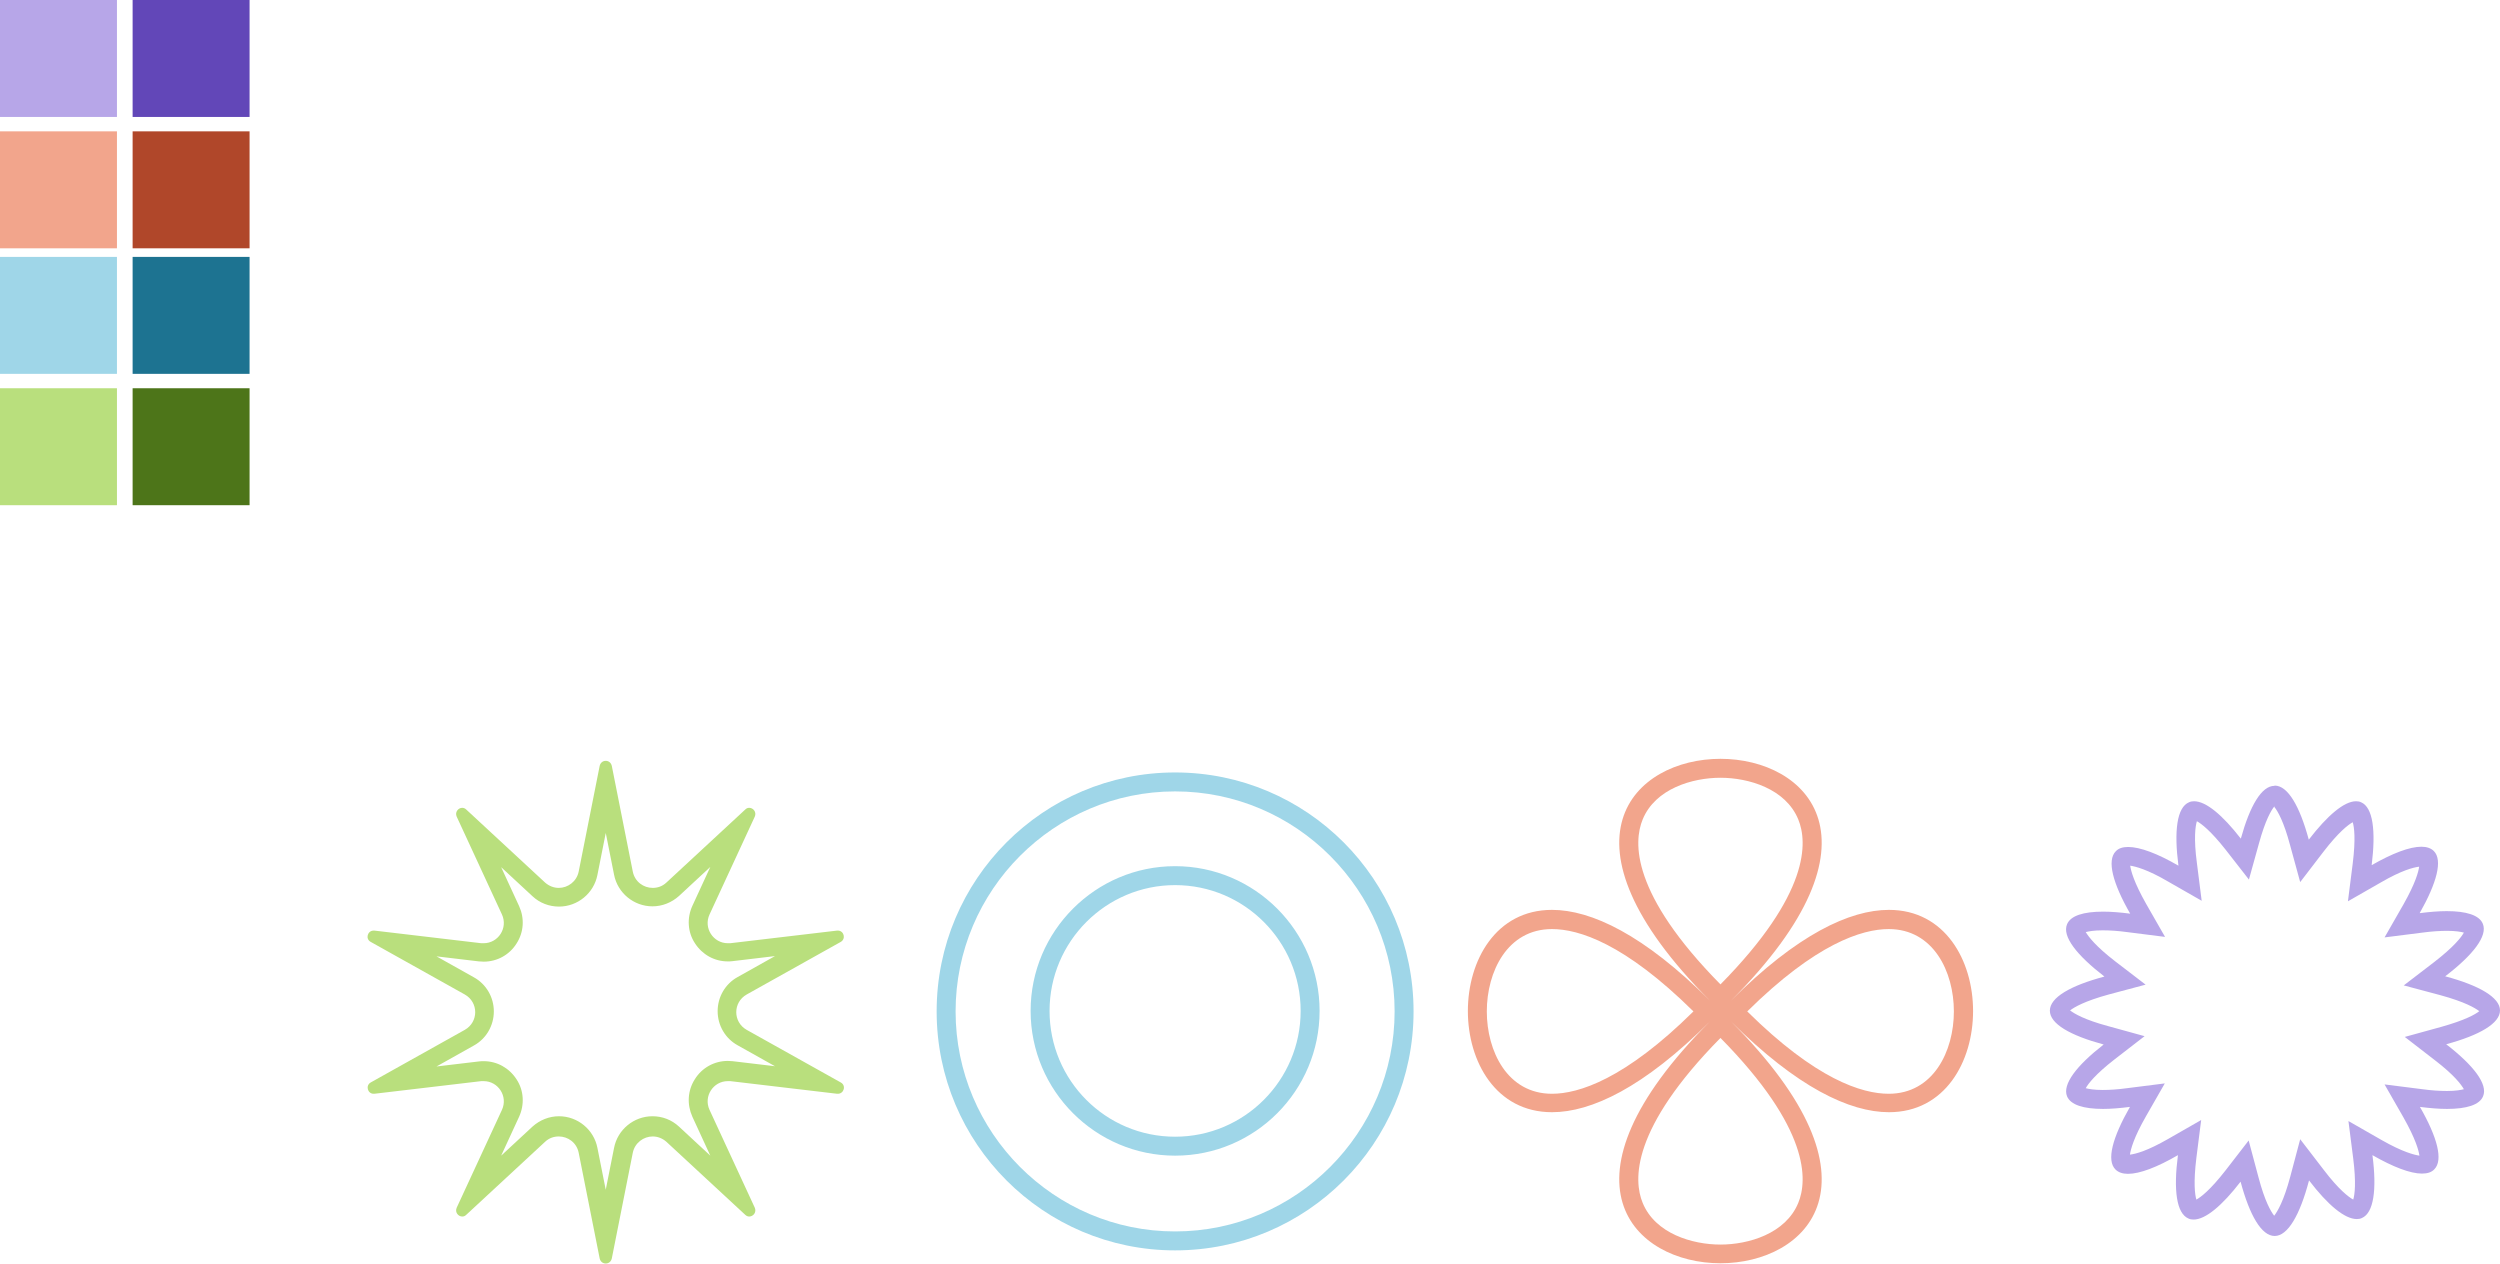
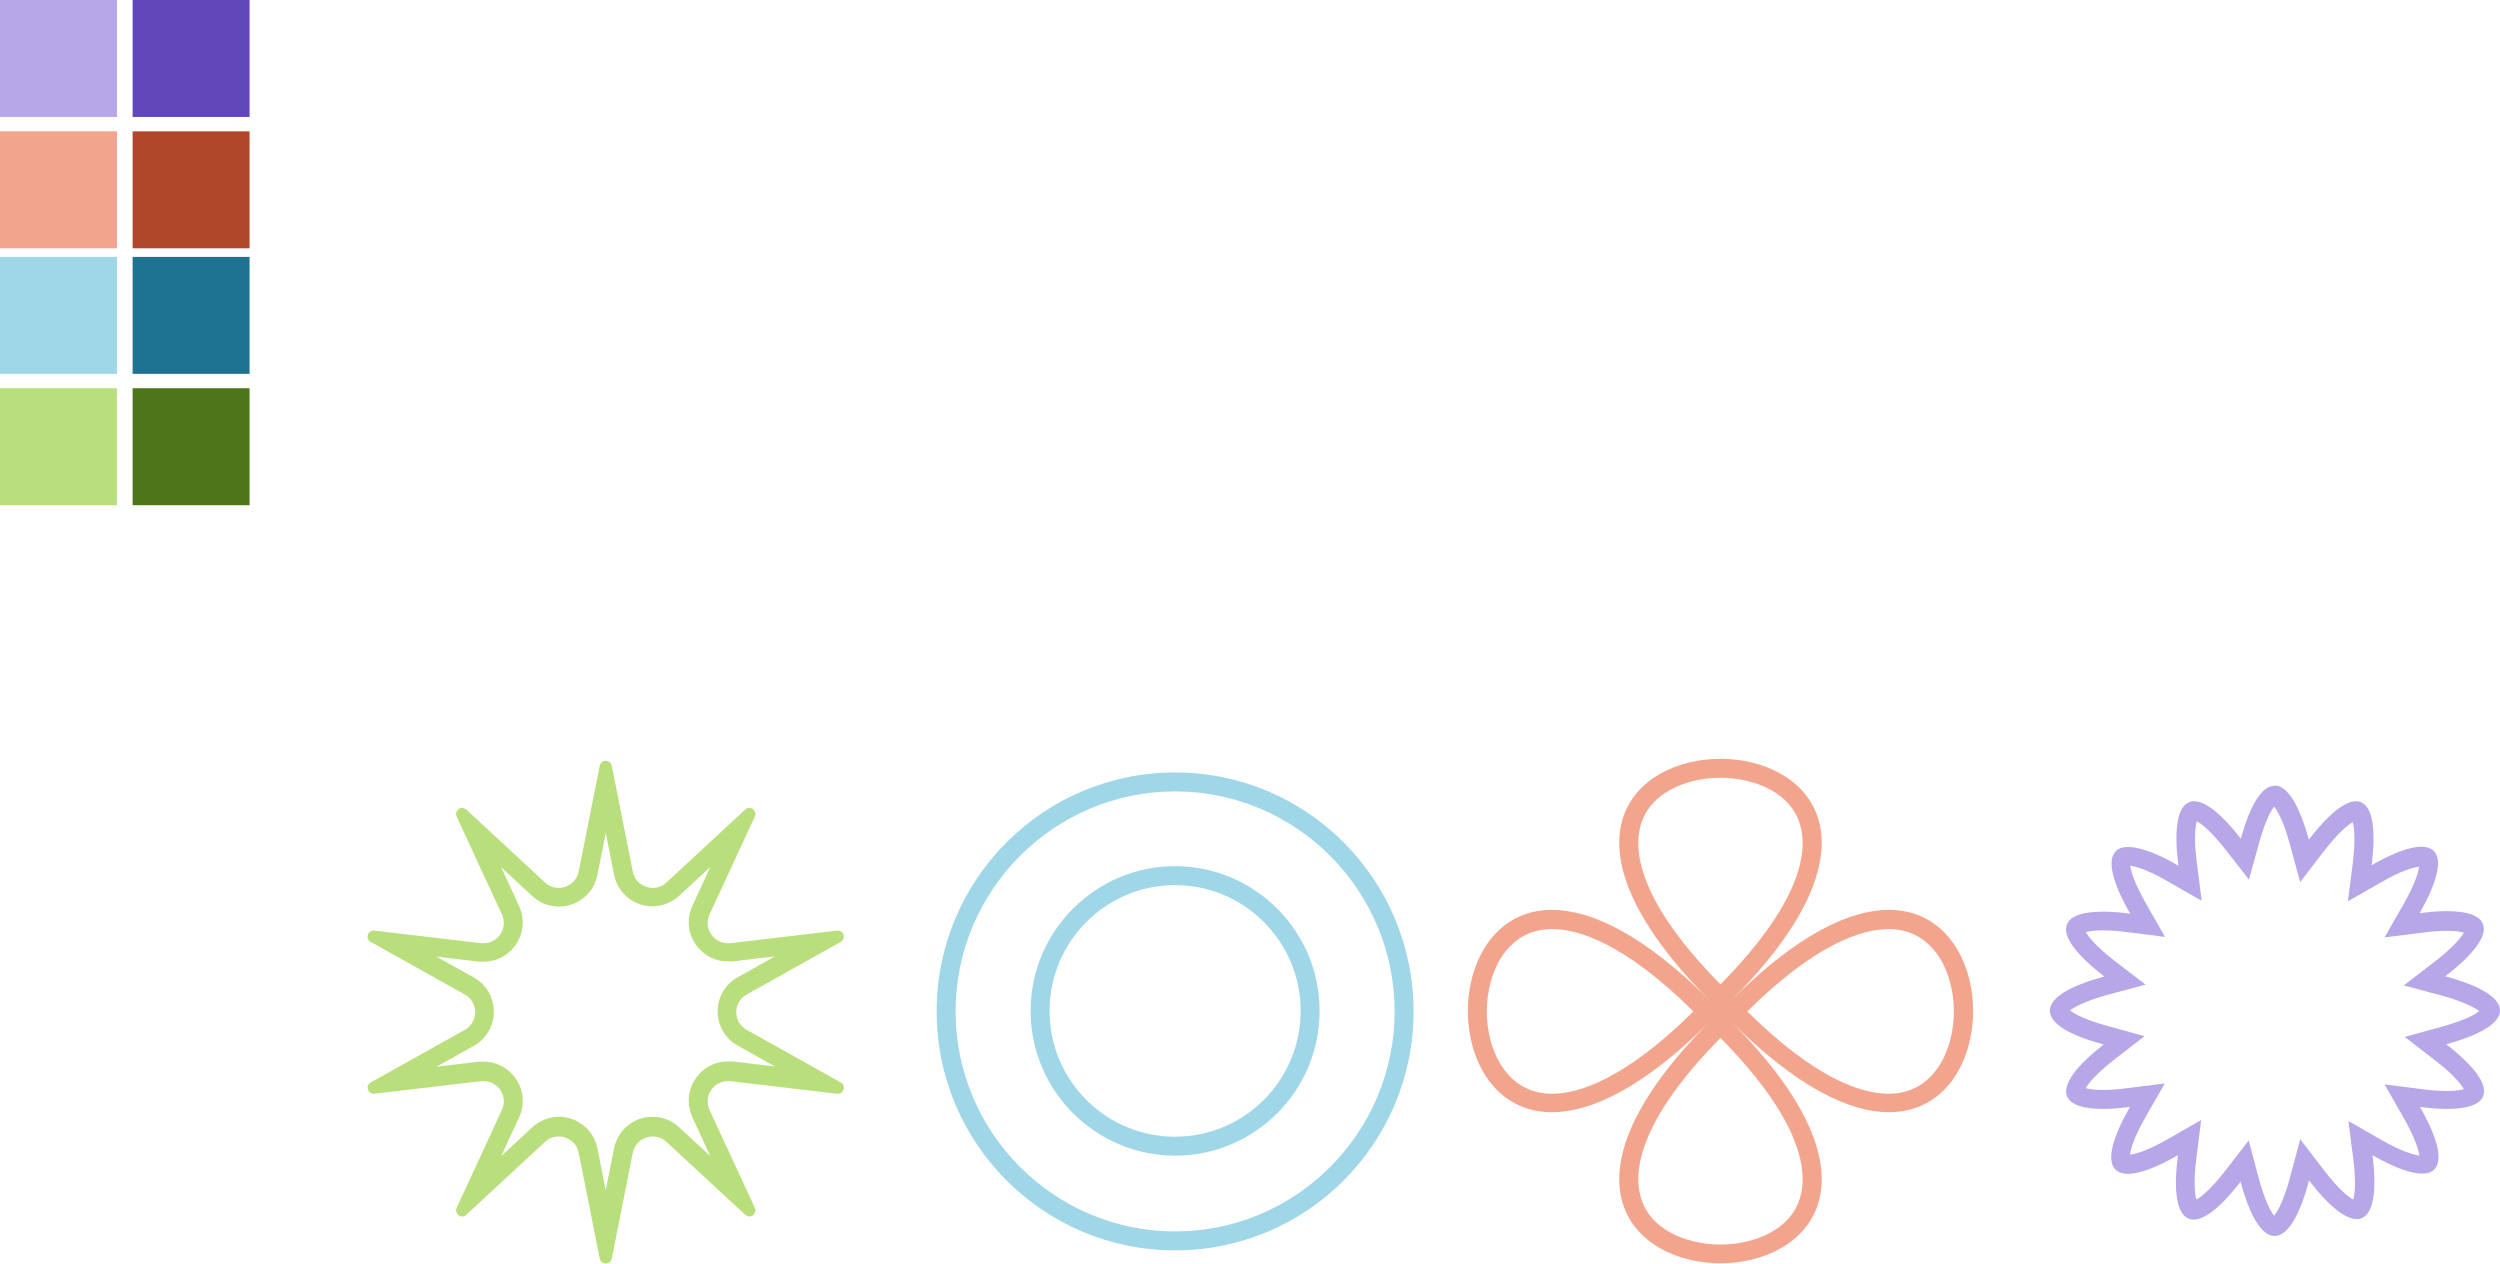
<svg xmlns="http://www.w3.org/2000/svg" id="Layer_1" version="1.1" viewBox="0 0 98.97 50.02">
  <defs>
    <style>
      .st0 {
        fill: #b9df7d;
      }

      .st1 {
        fill: #b7a6e8;
      }

      .st2 {
        fill: #6247b8;
      }

      .st3 {
        fill: #9fd6e8;
      }

      .st4 {
        fill: #f2a58c;
      }

      .st5 {
        fill: #4d7519;
      }

      .st6 {
        fill: #1d7391;
      }

      .st7 {
        fill: #b0472a;
      }
    </style>
  </defs>
  <rect class="st2" x="5.25" width="4.63" height="4.63" />
  <rect class="st7" x="5.25" y="5.2" width="4.63" height="4.63" />
  <rect class="st6" x="5.25" y="10.17" width="4.63" height="4.63" />
  <rect class="st5" x="5.25" y="15.37" width="4.63" height="4.63" />
  <rect class="st1" width="4.63" height="4.63" />
  <rect class="st4" y="5.2" width="4.63" height="4.63" />
  <rect class="st3" y="10.17" width="4.63" height="4.63" />
  <rect class="st0" y="15.37" width="4.63" height="4.63" />
-   <path class="st1" d="M90.04,31.95c.13.16.37.57.62,1.51l.4,1.46.92-1.2c.6-.78.98-1.07,1.16-1.17.06.2.12.66,0,1.63l-.19,1.5,1.31-.75c.81-.47,1.27-.59,1.51-.62-.03.21-.15.66-.62,1.49l-.75,1.31,1.5-.19c.37-.05.7-.07.98-.07.34,0,.55.04.66.07-.1.18-.39.56-1.18,1.17l-1.2.92,1.46.39c.95.26,1.36.5,1.53.63-.16.13-.57.36-1.5.62l-1.45.4,1.19.92c.77.59,1.05.97,1.15,1.15-.12.03-.32.07-.67.07-.28,0-.61-.02-.97-.07l-1.5-.19.75,1.31c.48.85.6,1.3.63,1.51-.2-.03-.66-.14-1.5-.62l-1.31-.75.19,1.49c.12.96.06,1.42,0,1.62-.18-.1-.57-.39-1.17-1.18l-.93-1.21-.39,1.47c-.26.98-.51,1.39-.64,1.56-.13-.17-.37-.57-.62-1.52l-.39-1.46-.92,1.19c-.6.77-.97,1.05-1.15,1.15-.06-.2-.12-.67,0-1.65l.19-1.5-1.31.75c-.82.47-1.27.59-1.51.62.03-.21.15-.67.63-1.51l.75-1.31-1.5.19c-.36.05-.69.07-.96.07-.34,0-.55-.04-.67-.07.1-.18.38-.55,1.14-1.14l1.19-.92-1.45-.4c-.93-.25-1.33-.49-1.5-.62.17-.13.58-.37,1.53-.63l1.46-.39-1.2-.92c-.78-.6-1.06-.98-1.17-1.16.12-.03.32-.07.67-.07.28,0,.61.02.97.07l1.5.19-.75-1.31c-.48-.85-.6-1.3-.63-1.51.2.03.67.14,1.52.64l1.31.75-.19-1.5c-.13-.98-.06-1.45,0-1.65.18.1.55.38,1.14,1.13l.92,1.18.4-1.44c.25-.91.48-1.3.61-1.46M90.04,31.11c-.51,0-.97.79-1.33,2.09-.73-.94-1.38-1.48-1.85-1.48-.07,0-.14.01-.2.04-.48.2-.6,1.13-.42,2.51-.83-.48-1.52-.74-1.99-.74-.21,0-.38.05-.49.17-.36.36-.12,1.27.57,2.47-.39-.05-.75-.08-1.07-.08-.78,0-1.29.16-1.43.5-.2.48.38,1.22,1.48,2.07-1.35.36-2.16.83-2.16,1.35s.8.98,2.13,1.34c-1.08.84-1.64,1.58-1.45,2.05.14.34.65.5,1.43.5.31,0,.67-.03,1.06-.08-.69,1.21-.94,2.12-.57,2.48.11.11.28.17.49.17.47,0,1.15-.26,1.98-.74-.18,1.38-.06,2.31.42,2.51.06.03.13.04.2.04.47,0,1.13-.55,1.86-1.5.36,1.34.83,2.15,1.35,2.15s1-.83,1.36-2.2c.74.97,1.41,1.53,1.89,1.53.07,0,.14-.01.2-.04.47-.2.6-1.12.42-2.49.82.47,1.5.73,1.96.73.21,0,.38-.05.49-.17.36-.36.12-1.27-.57-2.47.39.05.75.08,1.07.08.78,0,1.29-.16,1.43-.5.2-.47-.37-1.22-1.46-2.06,1.33-.36,2.13-.83,2.13-1.34s-.82-.99-2.17-1.35c1.11-.85,1.69-1.6,1.49-2.08-.14-.34-.65-.5-1.43-.5-.32,0-.68.03-1.07.08.68-1.2.92-2.1.56-2.46-.11-.11-.28-.17-.49-.17-.47,0-1.15.26-1.97.73.17-1.37.05-2.29-.42-2.49-.06-.03-.13-.04-.2-.04-.47,0-1.13.56-1.87,1.52-.36-1.33-.83-2.14-1.35-2.14h0Z" />
-   <path class="st4" d="M68.11,30.79c1.11,0,2.58.43,3.08,1.65.37.9.46,2.94-3.08,6.53-3.54-3.59-3.45-5.63-3.08-6.53.5-1.22,1.97-1.65,3.08-1.65M74.77,36.78c1.77,0,2.58,1.69,2.58,3.26,0,1.57-.81,3.26-2.58,3.26-1.06,0-2.88-.57-5.6-3.26,2.72-2.69,4.55-3.26,5.6-3.26M61.44,36.78c1.06,0,2.88.57,5.6,3.26-2.72,2.69-4.55,3.26-5.6,3.26-1.77,0-2.58-1.69-2.58-3.26s.81-3.26,2.58-3.26M68.11,41.09c3.54,3.59,3.45,5.63,3.08,6.53-.5,1.22-1.97,1.65-3.08,1.65s-2.58-.43-3.08-1.65c-.37-.9-.46-2.94,3.08-6.53M68.11,30.04c-3.4,0-6.8,3.19-.41,9.58-2.62-2.62-4.71-3.6-6.26-3.6-4.44,0-4.44,8.01,0,8.01,1.55,0,3.63-.97,6.26-3.6-6.39,6.39-2.99,9.58.41,9.58s6.8-3.19.41-9.58c2.62,2.62,4.71,3.6,6.26,3.6,4.44,0,4.44-8.01,0-8.01-1.55,0-3.63.97-6.26,3.6,6.39-6.39,2.99-9.58-.41-9.58h0Z" />
+   <path class="st1" d="M90.04,31.95c.13.16.37.57.62,1.51l.4,1.46.92-1.2c.6-.78.98-1.07,1.16-1.17.06.2.12.66,0,1.63l-.19,1.5,1.31-.75c.81-.47,1.27-.59,1.51-.62-.03.21-.15.66-.62,1.49l-.75,1.31,1.5-.19c.37-.05.7-.07.98-.07.34,0,.55.04.66.07-.1.18-.39.56-1.18,1.17l-1.2.92,1.46.39c.95.26,1.36.5,1.53.63-.16.13-.57.36-1.5.62l-1.45.4,1.19.92c.77.59,1.05.97,1.15,1.15-.12.03-.32.07-.67.07-.28,0-.61-.02-.97-.07l-1.5-.19.75,1.31c.48.85.6,1.3.63,1.51-.2-.03-.66-.14-1.5-.62l-1.31-.75.19,1.49c.12.96.06,1.42,0,1.62-.18-.1-.57-.39-1.17-1.18l-.93-1.21-.39,1.47c-.26.98-.51,1.39-.64,1.56-.13-.17-.37-.57-.62-1.52l-.39-1.46-.92,1.19c-.6.77-.97,1.05-1.15,1.15-.06-.2-.12-.67,0-1.65l.19-1.5-1.31.75c-.82.47-1.27.59-1.51.62.03-.21.15-.67.63-1.51l.75-1.31-1.5.19c-.36.05-.69.07-.96.07-.34,0-.55-.04-.67-.07.1-.18.38-.55,1.14-1.14l1.19-.92-1.45-.4c-.93-.25-1.33-.49-1.5-.62.17-.13.58-.37,1.53-.63l1.46-.39-1.2-.92c-.78-.6-1.06-.98-1.17-1.16.12-.03.32-.07.67-.07.28,0,.61.02.97.07l1.5.19-.75-1.31c-.48-.85-.6-1.3-.63-1.51.2.03.67.14,1.52.64l1.31.75-.19-1.5c-.13-.98-.06-1.45,0-1.65.18.1.55.38,1.14,1.13l.92,1.18.4-1.44c.25-.91.48-1.3.61-1.46M90.04,31.11c-.51,0-.97.79-1.33,2.09-.73-.94-1.38-1.48-1.85-1.48-.07,0-.14.01-.2.04-.48.2-.6,1.13-.42,2.51-.83-.48-1.52-.74-1.99-.74-.21,0-.38.05-.49.17-.36.36-.12,1.27.57,2.47-.39-.05-.75-.08-1.07-.08-.78,0-1.29.16-1.43.5-.2.48.38,1.22,1.48,2.07-1.35.36-2.16.83-2.16,1.35s.8.98,2.13,1.34c-1.08.84-1.64,1.58-1.45,2.05.14.34.65.5,1.43.5.31,0,.67-.03,1.06-.08-.69,1.21-.94,2.12-.57,2.48.11.11.28.17.49.17.47,0,1.15-.26,1.98-.74-.18,1.38-.06,2.31.42,2.51.06.03.13.04.2.04.47,0,1.13-.55,1.86-1.5.36,1.34.83,2.15,1.35,2.15s1-.83,1.36-2.2c.74.97,1.41,1.53,1.89,1.53.07,0,.14,0,.2-.04.47-.2.6-1.12.42-2.49.82.47,1.5.73,1.96.73.21,0,.38-.05.49-.17.36-.36.12-1.27-.57-2.47.39.05.75.08,1.07.08.78,0,1.29-.16,1.43-.5.2-.47-.37-1.22-1.46-2.06,1.33-.36,2.13-.83,2.13-1.34s-.82-.99-2.17-1.35c1.11-.85,1.69-1.6,1.49-2.08-.14-.34-.65-.5-1.43-.5-.32,0-.68.03-1.07.08.68-1.2.92-2.1.56-2.46-.11-.11-.28-.17-.49-.17-.47,0-1.15.26-1.97.73.17-1.37.05-2.29-.42-2.49-.06-.03-.13-.04-.2-.04-.47,0-1.13.56-1.87,1.52-.36-1.33-.83-2.14-1.35-2.14h0Z" />
+   <path class="st4" d="M68.11,30.79c1.11,0,2.58.43,3.08,1.65.37.9.46,2.94-3.08,6.53-3.54-3.59-3.45-5.63-3.08-6.53.5-1.22,1.97-1.65,3.08-1.65M74.77,36.78c1.77,0,2.58,1.69,2.58,3.26s-.81,3.26-2.58,3.26c-1.06,0-2.88-.57-5.6-3.26,2.72-2.69,4.55-3.26,5.6-3.26M61.44,36.78c1.06,0,2.88.57,5.6,3.26-2.72,2.69-4.55,3.26-5.6,3.26-1.77,0-2.58-1.69-2.58-3.26s.81-3.26,2.58-3.26M68.11,41.09c3.54,3.59,3.45,5.63,3.08,6.53-.5,1.22-1.97,1.65-3.08,1.65s-2.58-.43-3.08-1.65c-.37-.9-.46-2.94,3.08-6.53M68.11,30.04c-3.4,0-6.8,3.19-.41,9.58-2.62-2.62-4.71-3.6-6.26-3.6-4.44,0-4.44,8.01,0,8.01,1.55,0,3.63-.97,6.26-3.6-6.39,6.39-2.99,9.58.41,9.58s6.8-3.19.41-9.58c2.62,2.62,4.71,3.6,6.26,3.6,4.44,0,4.44-8.01,0-8.01-1.55,0-3.63.97-6.26,3.6,6.39-6.39,2.99-9.58-.41-9.58h0Z" />
  <path class="st3" d="M46.52,31.33c4.79,0,8.69,3.91,8.69,8.71s-3.9,8.71-8.69,8.71-8.69-3.91-8.69-8.71,3.9-8.71,8.69-8.71M46.52,45.75c3.16,0,5.72-2.57,5.72-5.73s-2.57-5.73-5.72-5.73-5.72,2.57-5.72,5.73,2.57,5.73,5.72,5.73M46.52,30.58c-5.21,0-9.44,4.23-9.44,9.46s4.23,9.46,9.44,9.46,9.44-4.23,9.44-9.46-4.23-9.46-9.44-9.46h0ZM46.52,45c-2.75,0-4.97-2.23-4.97-4.98s2.23-4.98,4.97-4.98,4.97,2.23,4.97,4.98-2.23,4.98-4.97,4.98h0Z" />
-   <path class="st0" d="M23.98,32.97l.33,1.66c.14.72.78,1.25,1.52,1.25.39,0,.76-.15,1.05-.41l1.24-1.15-.71,1.54c-.22.48-.19,1.04.1,1.48.29.45.77.72,1.3.72.06,0,.12,0,.19-.01l1.68-.2-1.48.83c-.49.27-.79.79-.79,1.35s.3,1.08.79,1.35l1.48.83-1.68-.2c-.06,0-.13-.01-.19-.01-.53,0-1.02.27-1.3.72-.29.45-.32,1-.1,1.49l.71,1.54-1.24-1.15c-.29-.27-.66-.41-1.05-.41-.74,0-1.38.53-1.52,1.25l-.33,1.66-.33-1.66c-.14-.72-.78-1.25-1.52-1.25-.39,0-.76.15-1.05.41l-1.24,1.15.71-1.54c.22-.48.19-1.04-.1-1.48-.29-.45-.77-.72-1.3-.72-.06,0-.12,0-.19.01l-1.68.2,1.48-.83c.49-.27.79-.79.79-1.35s-.3-1.08-.79-1.35l-1.48-.83,1.68.2c.06,0,.13.01.19.01.53,0,1.02-.27,1.3-.72.29-.45.32-1,.1-1.48l-.71-1.54,1.24,1.15c.29.27.66.41,1.05.41.74,0,1.38-.53,1.52-1.25l.33-1.66M23.98,30.12c-.11,0-.21.07-.24.2l-.83,4.18c-.08.4-.43.65-.79.65-.19,0-.38-.07-.54-.21l-3.12-2.89c-.05-.05-.11-.07-.16-.07-.16,0-.3.17-.22.35l1.79,3.87c.25.54-.15,1.14-.72,1.14-.03,0-.07,0-.1,0l-4.23-.5s-.02,0-.03,0c-.24,0-.34.33-.11.45l3.72,2.08c.55.31.55,1.09,0,1.4l-3.72,2.08c-.22.12-.13.45.11.45.01,0,.02,0,.03,0l4.23-.5s.07,0,.1,0c.57,0,.97.6.72,1.14l-1.79,3.87c-.08.18.06.35.22.35.06,0,.11-.02.16-.07l3.12-2.89c.16-.15.35-.21.54-.21.36,0,.71.24.79.65l.83,4.18c.03.13.13.2.24.2s.21-.07.24-.2l.83-4.18c.08-.4.43-.65.79-.65.19,0,.38.07.54.21l3.12,2.89c.05.05.11.07.16.07.16,0,.3-.17.22-.35l-1.79-3.87c-.25-.54.15-1.14.72-1.14.03,0,.07,0,.1,0l4.23.5s.02,0,.03,0c.24,0,.34-.33.11-.45l-3.72-2.08c-.55-.31-.55-1.09,0-1.4l3.72-2.08c.22-.12.13-.45-.11-.45-.01,0-.02,0-.03,0l-4.23.5s-.07,0-.1,0c-.57,0-.97-.6-.72-1.14l1.79-3.87c.08-.18-.06-.35-.22-.35-.06,0-.11.02-.16.07l-3.12,2.89c-.16.15-.35.21-.54.21-.36,0-.71-.24-.79-.65l-.83-4.18c-.03-.13-.13-.2-.24-.2h0Z" />
+   <path class="st0" d="M23.98,32.97l.33,1.66c.14.72.78,1.25,1.52,1.25.39,0,.76-.15,1.05-.41l1.24-1.15-.71,1.54c-.22.48-.19,1.04.1,1.48.29.45.77.72,1.3.72.06,0,.12,0,.19,0l1.68-.2-1.48.83c-.49.27-.79.79-.79,1.35s.3,1.08.79,1.35l1.48.83-1.68-.2c-.06,0-.13,0-.19,0-.53,0-1.02.27-1.3.72-.29.45-.32,1-.1,1.49l.71,1.54-1.24-1.15c-.29-.27-.66-.41-1.05-.41-.74,0-1.38.53-1.52,1.25l-.33,1.66-.33-1.66c-.14-.72-.78-1.25-1.52-1.25-.39,0-.76.15-1.05.41l-1.24,1.15.71-1.54c.22-.48.19-1.04-.1-1.48-.29-.45-.77-.72-1.3-.72-.06,0-.12,0-.19,0l-1.68.2,1.48-.83c.49-.27.79-.79.79-1.35s-.3-1.08-.79-1.35l-1.48-.83,1.68.2c.06,0,.13,0,.19,0,.53,0,1.02-.27,1.3-.72.29-.45.32-1,.1-1.48l-.71-1.54,1.24,1.15c.29.27.66.41,1.05.41.74,0,1.38-.53,1.52-1.25l.33-1.66M23.98,30.12c-.11,0-.21.07-.24.2l-.83,4.18c-.08.4-.43.65-.79.65-.19,0-.38-.07-.54-.21l-3.12-2.89s-.11-.07-.16-.07c-.16,0-.3.17-.22.35l1.79,3.87c.25.54-.15,1.14-.72,1.14h-.1l-4.23-.5h-.03c-.24,0-.34.33-.11.45l3.72,2.08c.55.31.55,1.09,0,1.4l-3.72,2.08c-.22.12-.13.45.11.45h.03l4.23-.5h.1c.57,0,.97.6.72,1.14l-1.79,3.87c-.08.18.06.35.22.35.06,0,.11-.02.16-.07l3.12-2.89c.16-.15.35-.21.54-.21.36,0,.71.24.79.65l.83,4.18c.03.13.13.2.24.2s.21-.07.24-.2l.83-4.18c.08-.4.43-.65.79-.65.19,0,.38.07.54.21l3.12,2.89s.11.07.16.07c.16,0,.3-.17.22-.35l-1.79-3.87c-.25-.54.15-1.14.72-1.14h.1l4.23.5h.03c.24,0,.34-.33.11-.45l-3.72-2.08c-.55-.31-.55-1.09,0-1.4l3.72-2.08c.22-.12.13-.45-.11-.45h-.03l-4.23.5h-.1c-.57,0-.97-.6-.72-1.14l1.79-3.87c.08-.18-.06-.35-.22-.35-.06,0-.11.02-.16.07l-3.12,2.89c-.16.15-.35.21-.54.21-.36,0-.71-.24-.79-.65l-.83-4.18c-.03-.13-.13-.2-.24-.2h0Z" />
</svg>
